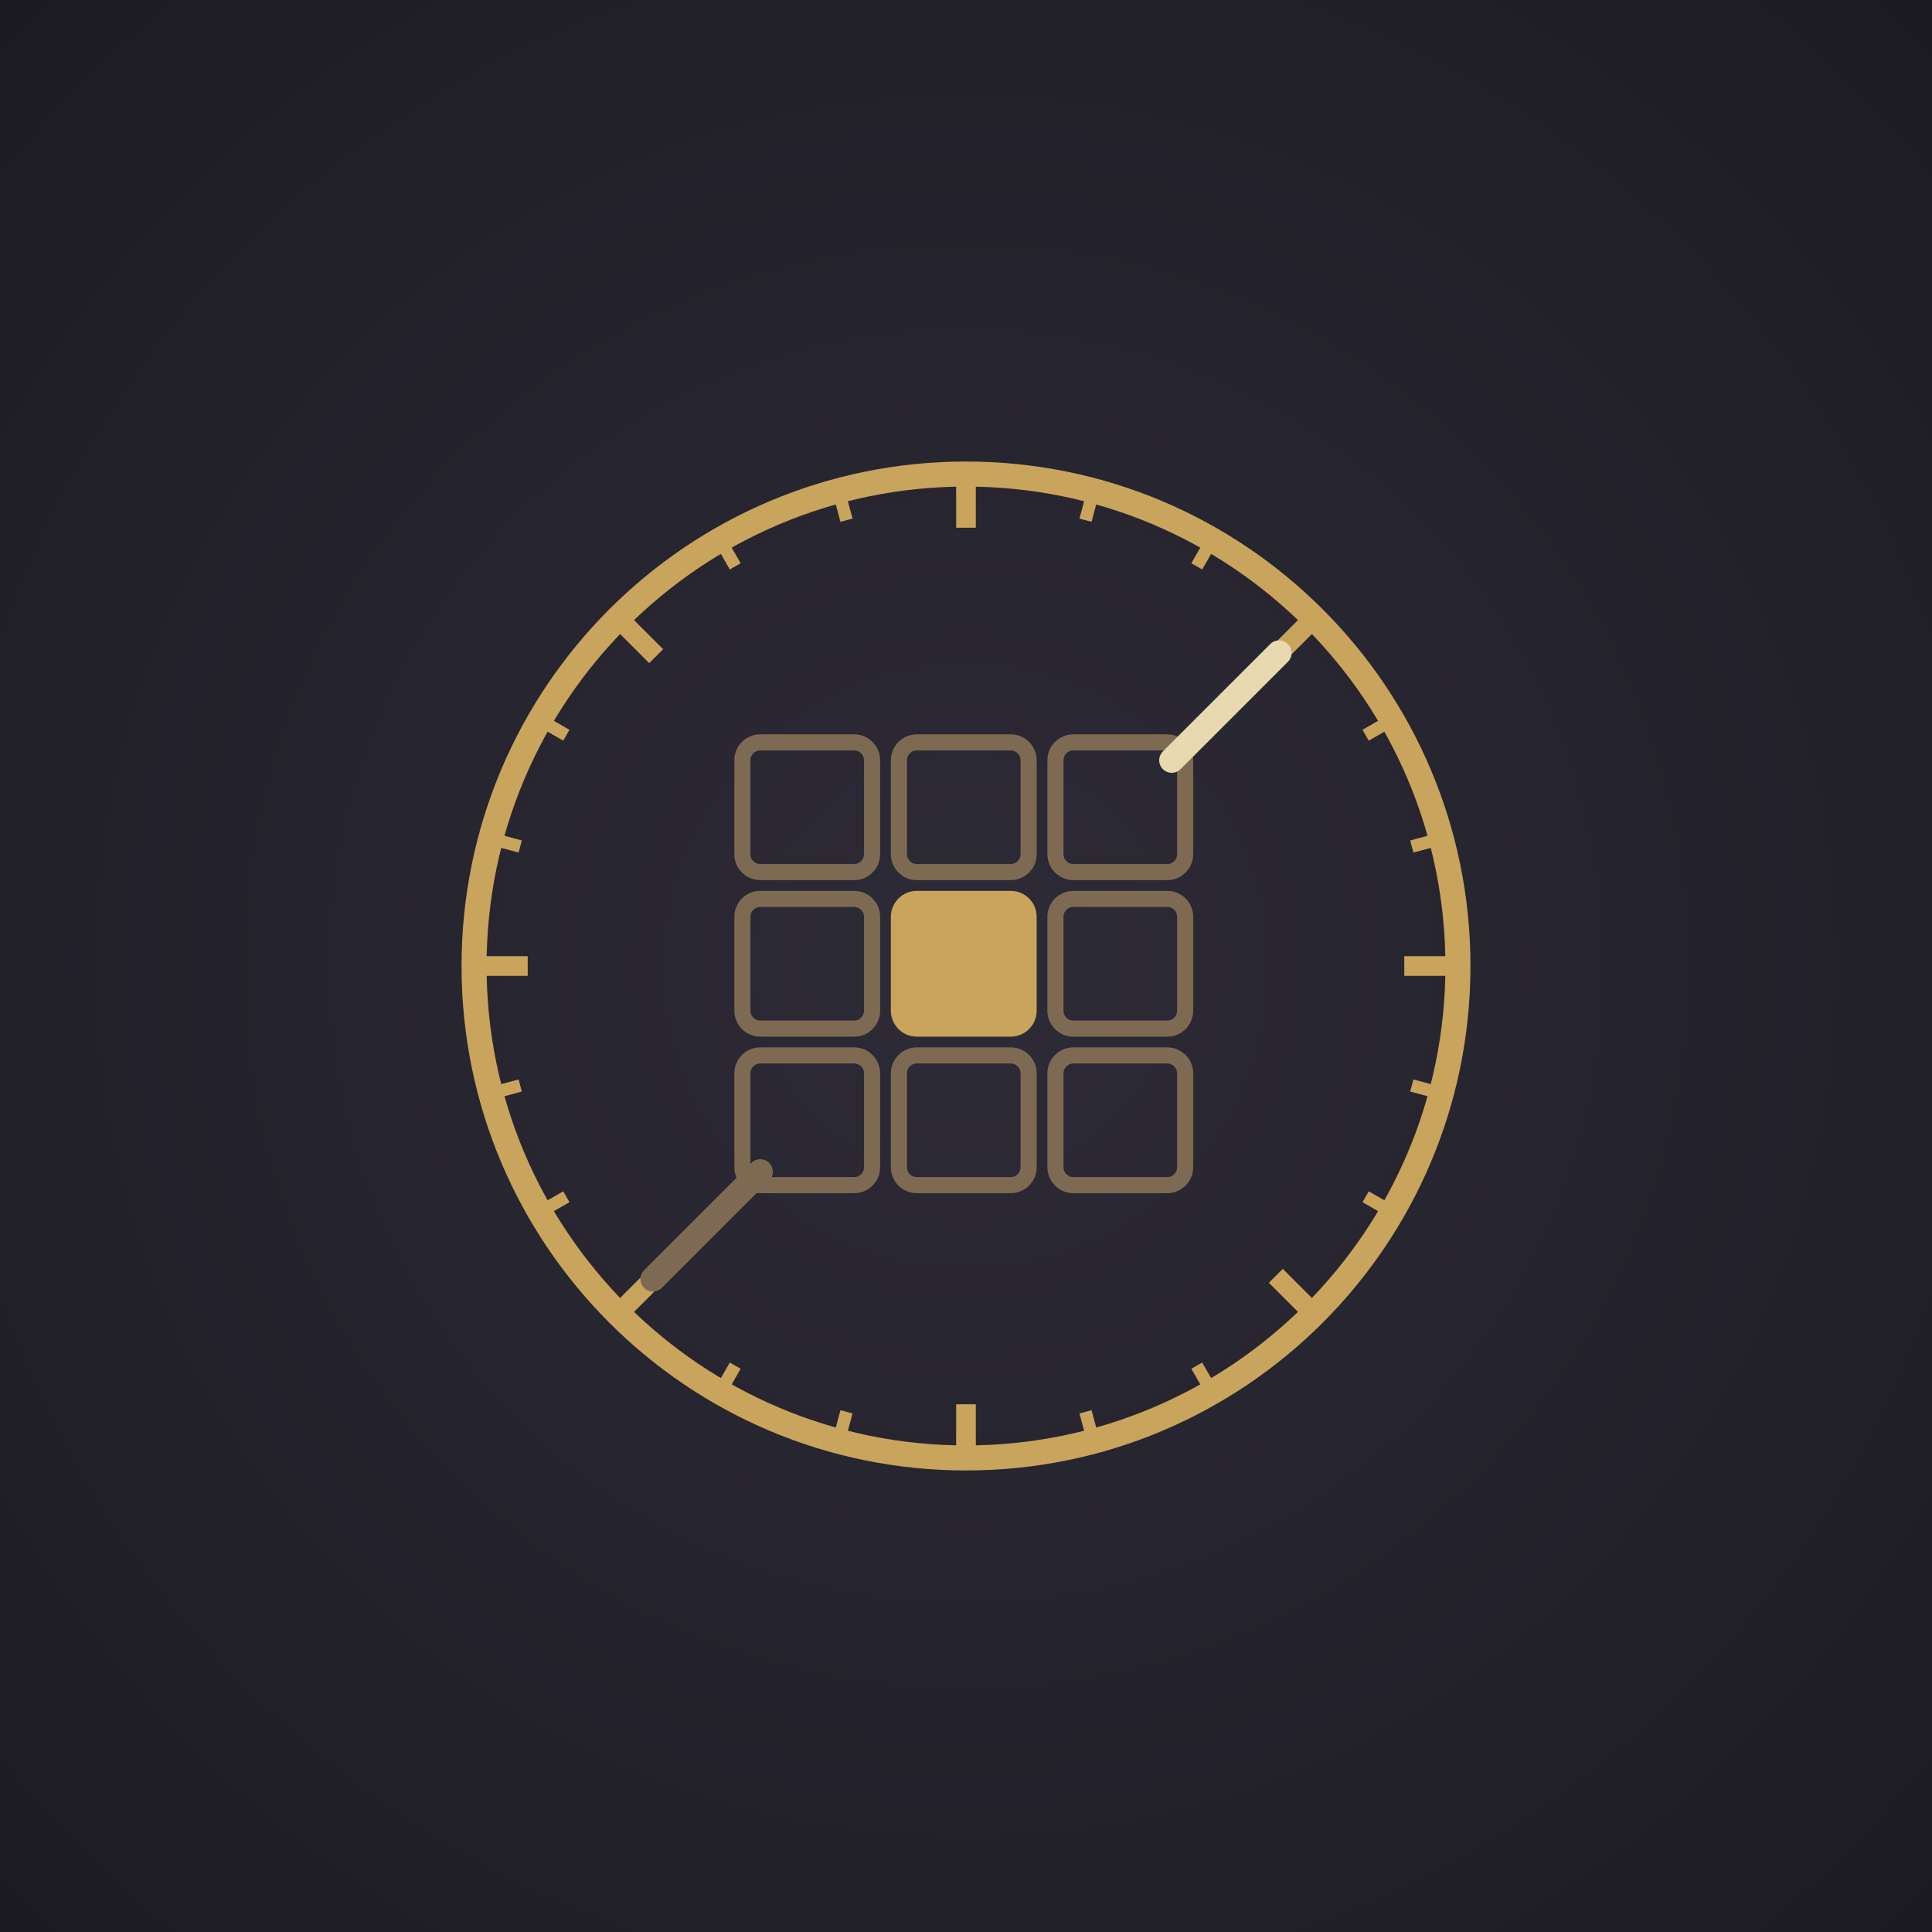
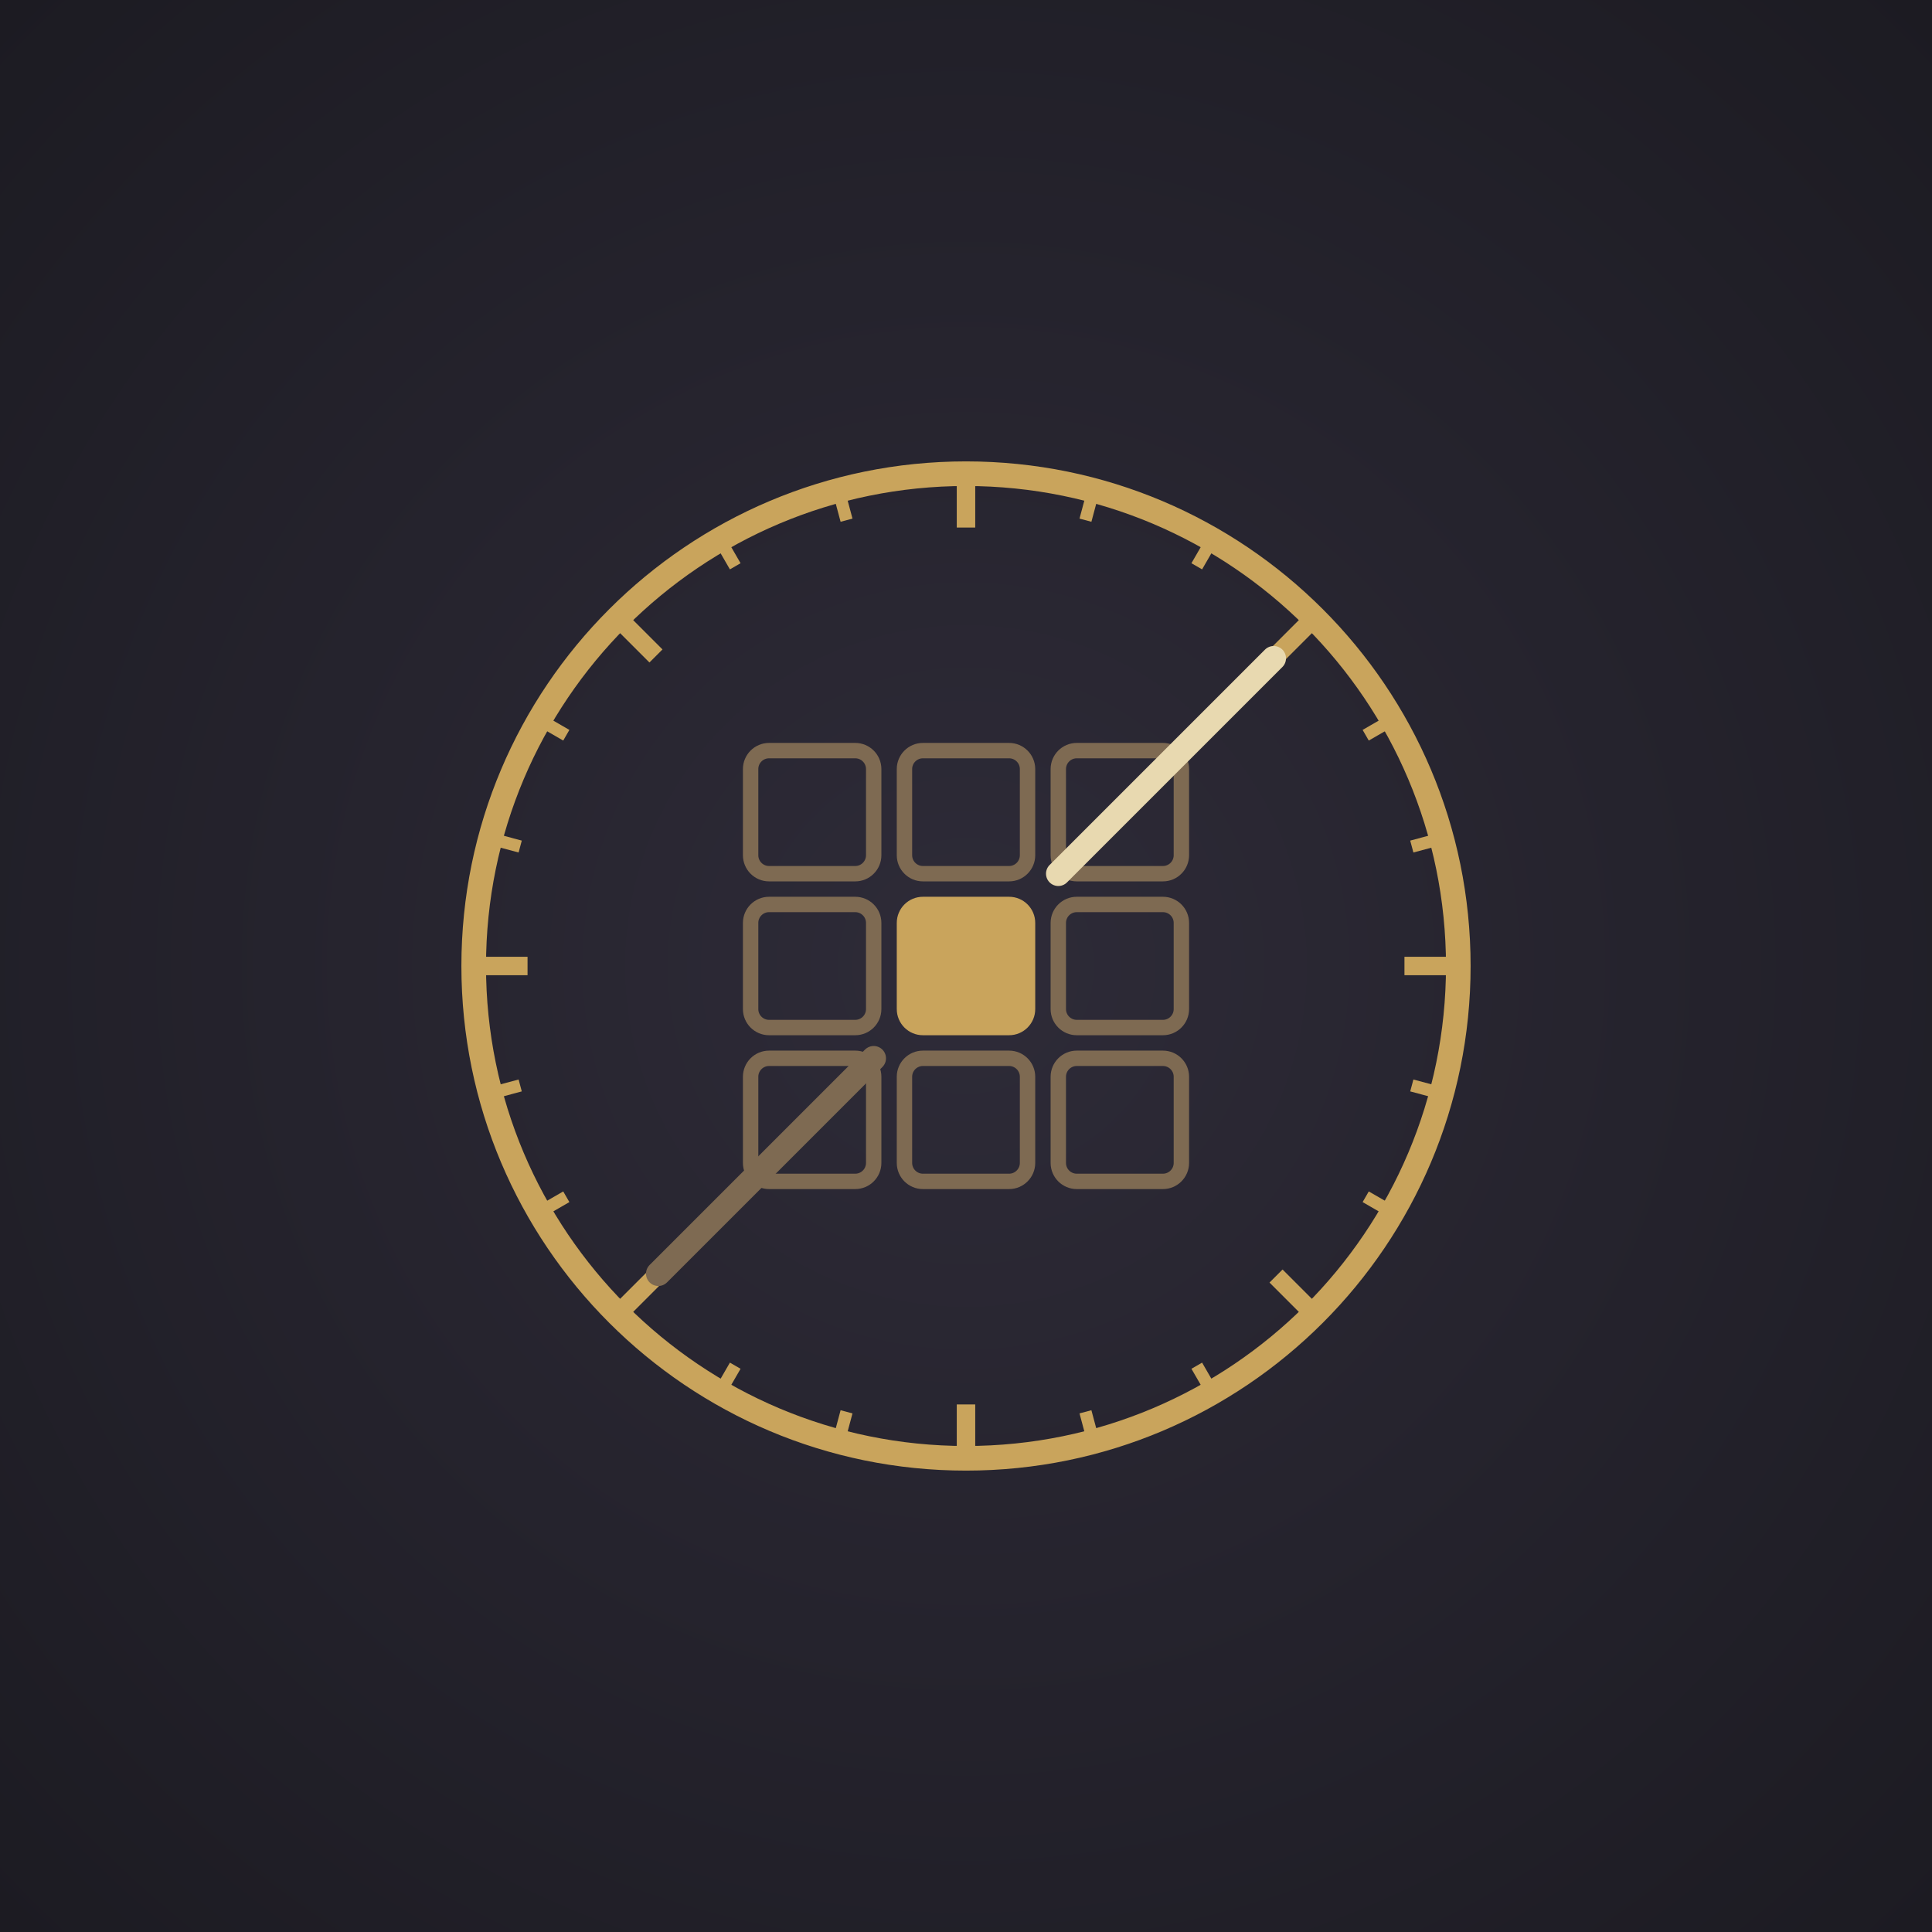
<svg xmlns="http://www.w3.org/2000/svg" viewBox="0 0 108 108">
  <defs>
    <radialGradient id="g" cx="50%" cy="50%" r="70%">
      <stop offset="0" stop-color="#2E2B38" />
      <stop offset="1" stop-color="#1C1B22" />
    </radialGradient>
  </defs>
  <rect width="108" height="108" fill="url(#g)" />
-   <circle cx="54" cy="54" r="27.5" fill="none" stroke="#C9A45C" stroke-width="1.4" />
-   <line x1="54.00" y1="26.50" x2="54.00" y2="29.50" stroke="#C9A45C" stroke-width="1.1" />
-   <line x1="61.12" y1="27.44" x2="60.68" y2="29.08" stroke="#C9A45C" stroke-width="0.7" />
-   <line x1="67.75" y1="30.18" x2="66.90" y2="31.66" stroke="#C9A45C" stroke-width="0.7" />
-   <line x1="73.45" y1="34.55" x2="71.32" y2="36.68" stroke="#C9A45C" stroke-width="1.1" />
-   <line x1="77.82" y1="40.25" x2="76.34" y2="41.10" stroke="#C9A45C" stroke-width="0.7" />
-   <line x1="80.56" y1="46.88" x2="78.92" y2="47.32" stroke="#C9A45C" stroke-width="0.7" />
-   <line x1="81.50" y1="54.00" x2="78.50" y2="54.00" stroke="#C9A45C" stroke-width="1.1" />
-   <line x1="80.56" y1="61.12" x2="78.92" y2="60.68" stroke="#C9A45C" stroke-width="0.7" />
-   <line x1="77.82" y1="67.75" x2="76.34" y2="66.90" stroke="#C9A45C" stroke-width="0.7" />
-   <line x1="73.45" y1="73.45" x2="71.32" y2="71.32" stroke="#C9A45C" stroke-width="1.1" />
-   <line x1="67.75" y1="77.82" x2="66.90" y2="76.34" stroke="#C9A45C" stroke-width="0.7" />
-   <line x1="61.12" y1="80.56" x2="60.68" y2="78.92" stroke="#C9A45C" stroke-width="0.7" />
-   <line x1="54.00" y1="81.50" x2="54.00" y2="78.50" stroke="#C9A45C" stroke-width="1.1" />
-   <line x1="46.88" y1="80.56" x2="47.32" y2="78.92" stroke="#C9A45C" stroke-width="0.7" />
-   <line x1="40.25" y1="77.82" x2="41.10" y2="76.34" stroke="#C9A45C" stroke-width="0.7" />
-   <line x1="34.55" y1="73.45" x2="36.68" y2="71.32" stroke="#C9A45C" stroke-width="1.1" />
-   <line x1="30.18" y1="67.75" x2="31.66" y2="66.90" stroke="#C9A45C" stroke-width="0.7" />
-   <line x1="27.44" y1="61.12" x2="29.08" y2="60.68" stroke="#C9A45C" stroke-width="0.7" />
-   <line x1="26.50" y1="54.00" x2="29.50" y2="54.00" stroke="#C9A45C" stroke-width="1.1" />
-   <line x1="27.44" y1="46.88" x2="29.08" y2="47.32" stroke="#C9A45C" stroke-width="0.7" />
-   <line x1="30.18" y1="40.25" x2="31.66" y2="41.10" stroke="#C9A45C" stroke-width="0.7" />
-   <line x1="34.55" y1="34.55" x2="36.68" y2="36.68" stroke="#C9A45C" stroke-width="1.1" />
-   <line x1="40.25" y1="30.18" x2="41.10" y2="31.66" stroke="#C9A45C" stroke-width="0.7" />
-   <line x1="46.88" y1="27.44" x2="47.32" y2="29.08" stroke="#C9A45C" stroke-width="0.7" />
-   <rect x="41.50" y="41.50" width="7.25" height="7.25" rx="1" fill="none" stroke="#7E6A52" stroke-width=".9" />
-   <rect x="50.25" y="41.50" width="7.25" height="7.25" rx="1" fill="none" stroke="#7E6A52" stroke-width=".9" />
-   <rect x="59.00" y="41.50" width="7.25" height="7.25" rx="1" fill="none" stroke="#7E6A52" stroke-width=".9" />
-   <rect x="41.50" y="50.25" width="7.25" height="7.25" rx="1" fill="none" stroke="#7E6A52" stroke-width=".9" />
-   <rect x="50.25" y="50.25" width="7.25" height="7.25" rx="1" fill="#C9A45C" stroke="#C9A45C" stroke-width=".9" />
-   <rect x="59.00" y="50.25" width="7.25" height="7.25" rx="1" fill="none" stroke="#7E6A52" stroke-width=".9" />
-   <rect x="41.50" y="59.00" width="7.25" height="7.25" rx="1" fill="none" stroke="#7E6A52" stroke-width=".9" />
-   <rect x="50.25" y="59.00" width="7.25" height="7.25" rx="1" fill="none" stroke="#7E6A52" stroke-width=".9" />
-   <rect x="59.00" y="59.00" width="7.25" height="7.25" rx="1" fill="none" stroke="#7E6A52" stroke-width=".9" />
-   <line x1="65.50" y1="42.50" x2="71.50" y2="36.50" stroke="#E8D9B0" stroke-width="1.4" stroke-linecap="round" />
-   <line x1="42.50" y1="65.50" x2="36.50" y2="71.50" stroke="#7E6A52" stroke-width="1.4" stroke-linecap="round" />
+   <g transform="translate(54 54) scale(.86) translate(-54 -54)">
+     <circle cx="54" cy="54" r="32" fill="none" stroke="#C9A45C" stroke-width="1.6" />
+     <line x1="54" y1="22" x2="54" y2="25.5" stroke="#C9A45C" stroke-width="1.2" transform="rotate(0 54 54)" />
+     <line x1="54" y1="22" x2="54" y2="24" stroke="#C9A45C" stroke-width="0.8" transform="rotate(15 54 54)" />
+     <line x1="54" y1="22" x2="54" y2="24" stroke="#C9A45C" stroke-width="0.8" transform="rotate(30 54 54)" />
+     <line x1="54" y1="22" x2="54" y2="25.5" stroke="#C9A45C" stroke-width="1.2" transform="rotate(45 54 54)" />
+     <line x1="54" y1="22" x2="54" y2="24" stroke="#C9A45C" stroke-width="0.8" transform="rotate(60 54 54)" />
+     <line x1="54" y1="22" x2="54" y2="24" stroke="#C9A45C" stroke-width="0.8" transform="rotate(75 54 54)" />
+     <line x1="54" y1="22" x2="54" y2="25.5" stroke="#C9A45C" stroke-width="1.2" transform="rotate(90 54 54)" />
+     <line x1="54" y1="22" x2="54" y2="24" stroke="#C9A45C" stroke-width="0.8" transform="rotate(105 54 54)" />
+     <line x1="54" y1="22" x2="54" y2="24" stroke="#C9A45C" stroke-width="0.8" transform="rotate(120 54 54)" />
+     <line x1="54" y1="22" x2="54" y2="25.5" stroke="#C9A45C" stroke-width="1.2" transform="rotate(135 54 54)" />
+     <line x1="54" y1="22" x2="54" y2="24" stroke="#C9A45C" stroke-width="0.8" transform="rotate(150 54 54)" />
+     <line x1="54" y1="22" x2="54" y2="24" stroke="#C9A45C" stroke-width="0.8" transform="rotate(165 54 54)" />
+     <line x1="54" y1="22" x2="54" y2="25.5" stroke="#C9A45C" stroke-width="1.2" transform="rotate(180 54 54)" />
+     <line x1="54" y1="22" x2="54" y2="24" stroke="#C9A45C" stroke-width="0.8" transform="rotate(195 54 54)" />
+     <line x1="54" y1="22" x2="54" y2="24" stroke="#C9A45C" stroke-width="0.8" transform="rotate(210 54 54)" />
+     <line x1="54" y1="22" x2="54" y2="25.5" stroke="#C9A45C" stroke-width="1.2" transform="rotate(225 54 54)" />
+     <line x1="54" y1="22" x2="54" y2="24" stroke="#C9A45C" stroke-width="0.8" transform="rotate(240 54 54)" />
+     <line x1="54" y1="22" x2="54" y2="24" stroke="#C9A45C" stroke-width="0.8" transform="rotate(255 54 54)" />
+     <line x1="54" y1="22" x2="54" y2="25.5" stroke="#C9A45C" stroke-width="1.2" transform="rotate(270 54 54)" />
+     <line x1="54" y1="22" x2="54" y2="24" stroke="#C9A45C" stroke-width="0.8" transform="rotate(285 54 54)" />
+     <line x1="54" y1="22" x2="54" y2="24" stroke="#C9A45C" stroke-width="0.8" transform="rotate(300 54 54)" />
+     <line x1="54" y1="22" x2="54" y2="25.5" stroke="#C9A45C" stroke-width="1.2" transform="rotate(315 54 54)" />
+     <line x1="54" y1="22" x2="54" y2="24" stroke="#C9A45C" stroke-width="0.8" transform="rotate(330 54 54)" />
+     <line x1="54" y1="22" x2="54" y2="24" stroke="#C9A45C" stroke-width="0.8" transform="rotate(345 54 54)" />
+     <rect x="40" y="40" width="8" height="8" rx="1.2" fill="none" stroke="#7E6A52" stroke-width="1" />
+     <rect x="50" y="40" width="8" height="8" rx="1.2" fill="none" stroke="#7E6A52" stroke-width="1" />
+     <rect x="60" y="40" width="8" height="8" rx="1.2" fill="none" stroke="#7E6A52" stroke-width="1" />
+     <rect x="40" y="50" width="8" height="8" rx="1.2" fill="none" stroke="#7E6A52" stroke-width="1" />
+     <rect x="50" y="50" width="8" height="8" rx="1.2" fill="#C9A45C" stroke="#C9A45C" stroke-width="1" />
+     <rect x="60" y="50" width="8" height="8" rx="1.2" fill="none" stroke="#7E6A52" stroke-width="1" />
+     <rect x="40" y="60" width="8" height="8" rx="1.2" fill="none" stroke="#7E6A52" stroke-width="1" />
+     <rect x="50" y="60" width="8" height="8" rx="1.2" fill="none" stroke="#7E6A52" stroke-width="1" />
+     <rect x="60" y="60" width="8" height="8" rx="1.2" fill="none" stroke="#7E6A52" stroke-width="1" />
+     <path d="M74 34 L60 48" stroke="#E8D9B0" stroke-width="1.6" stroke-linecap="round" />
+     <path d="M34 74 L48 60" stroke="#7E6A52" stroke-width="1.6" stroke-linecap="round" />
+   </g>
</svg>
